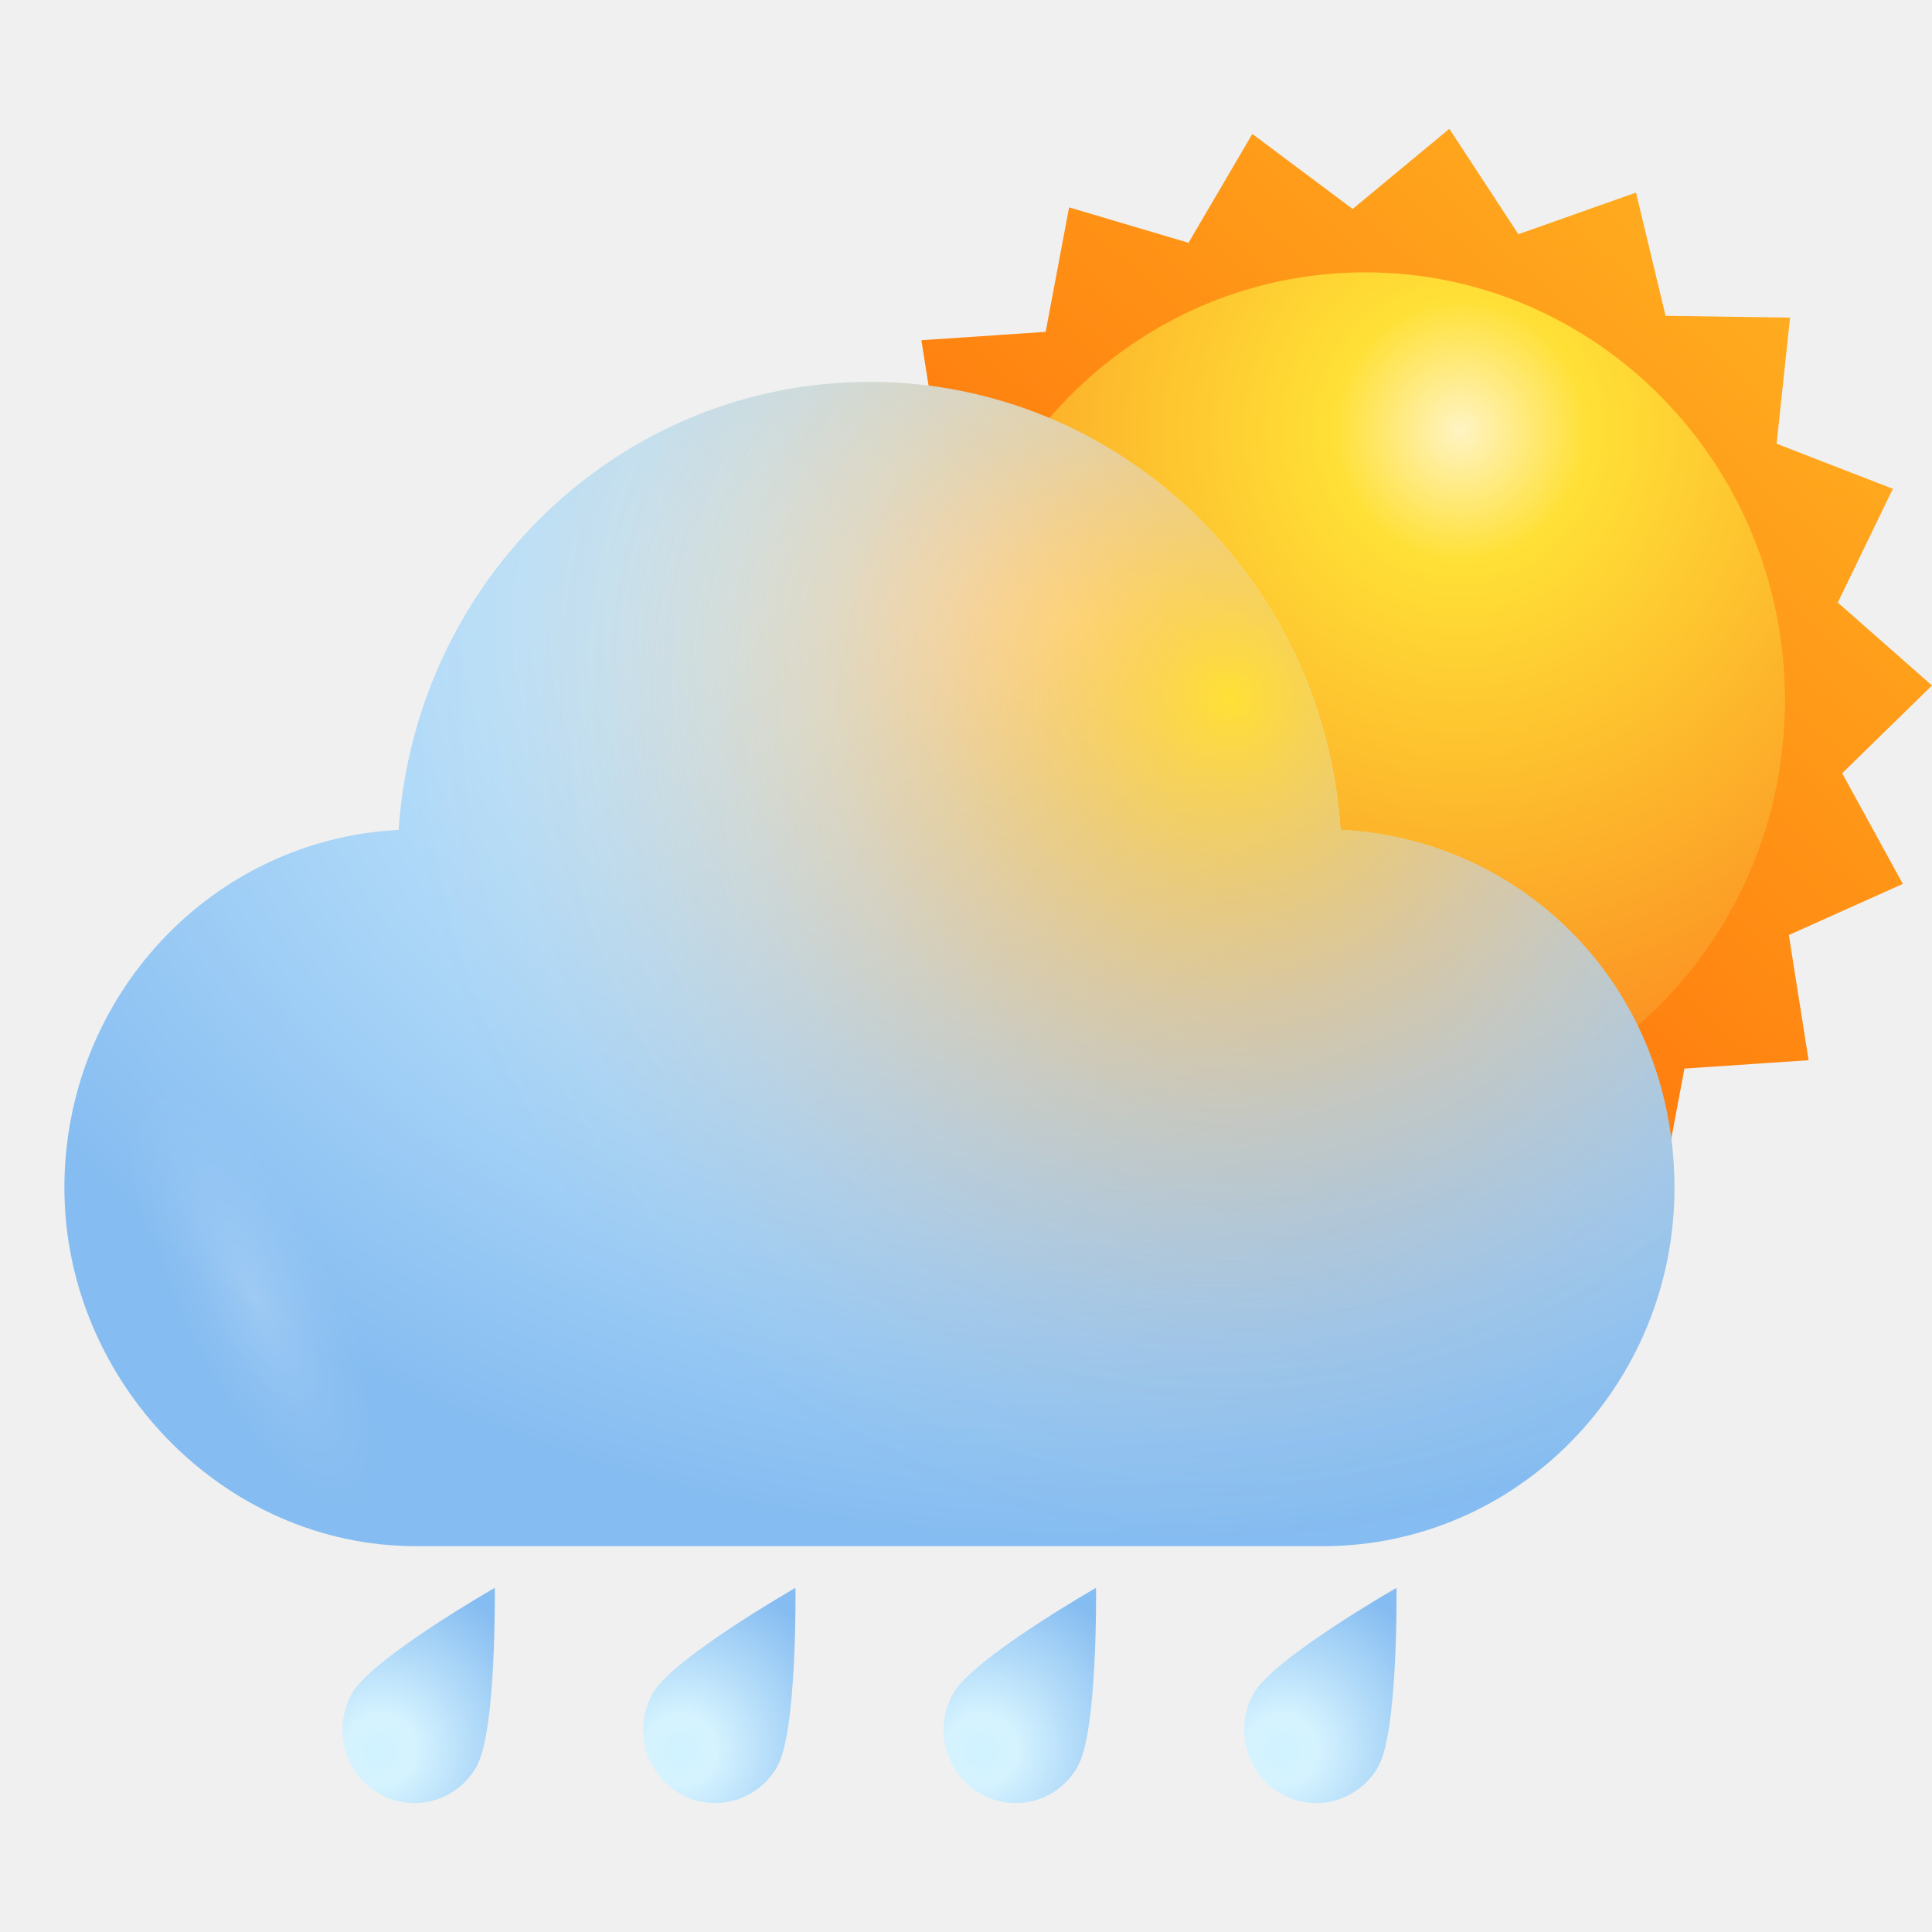
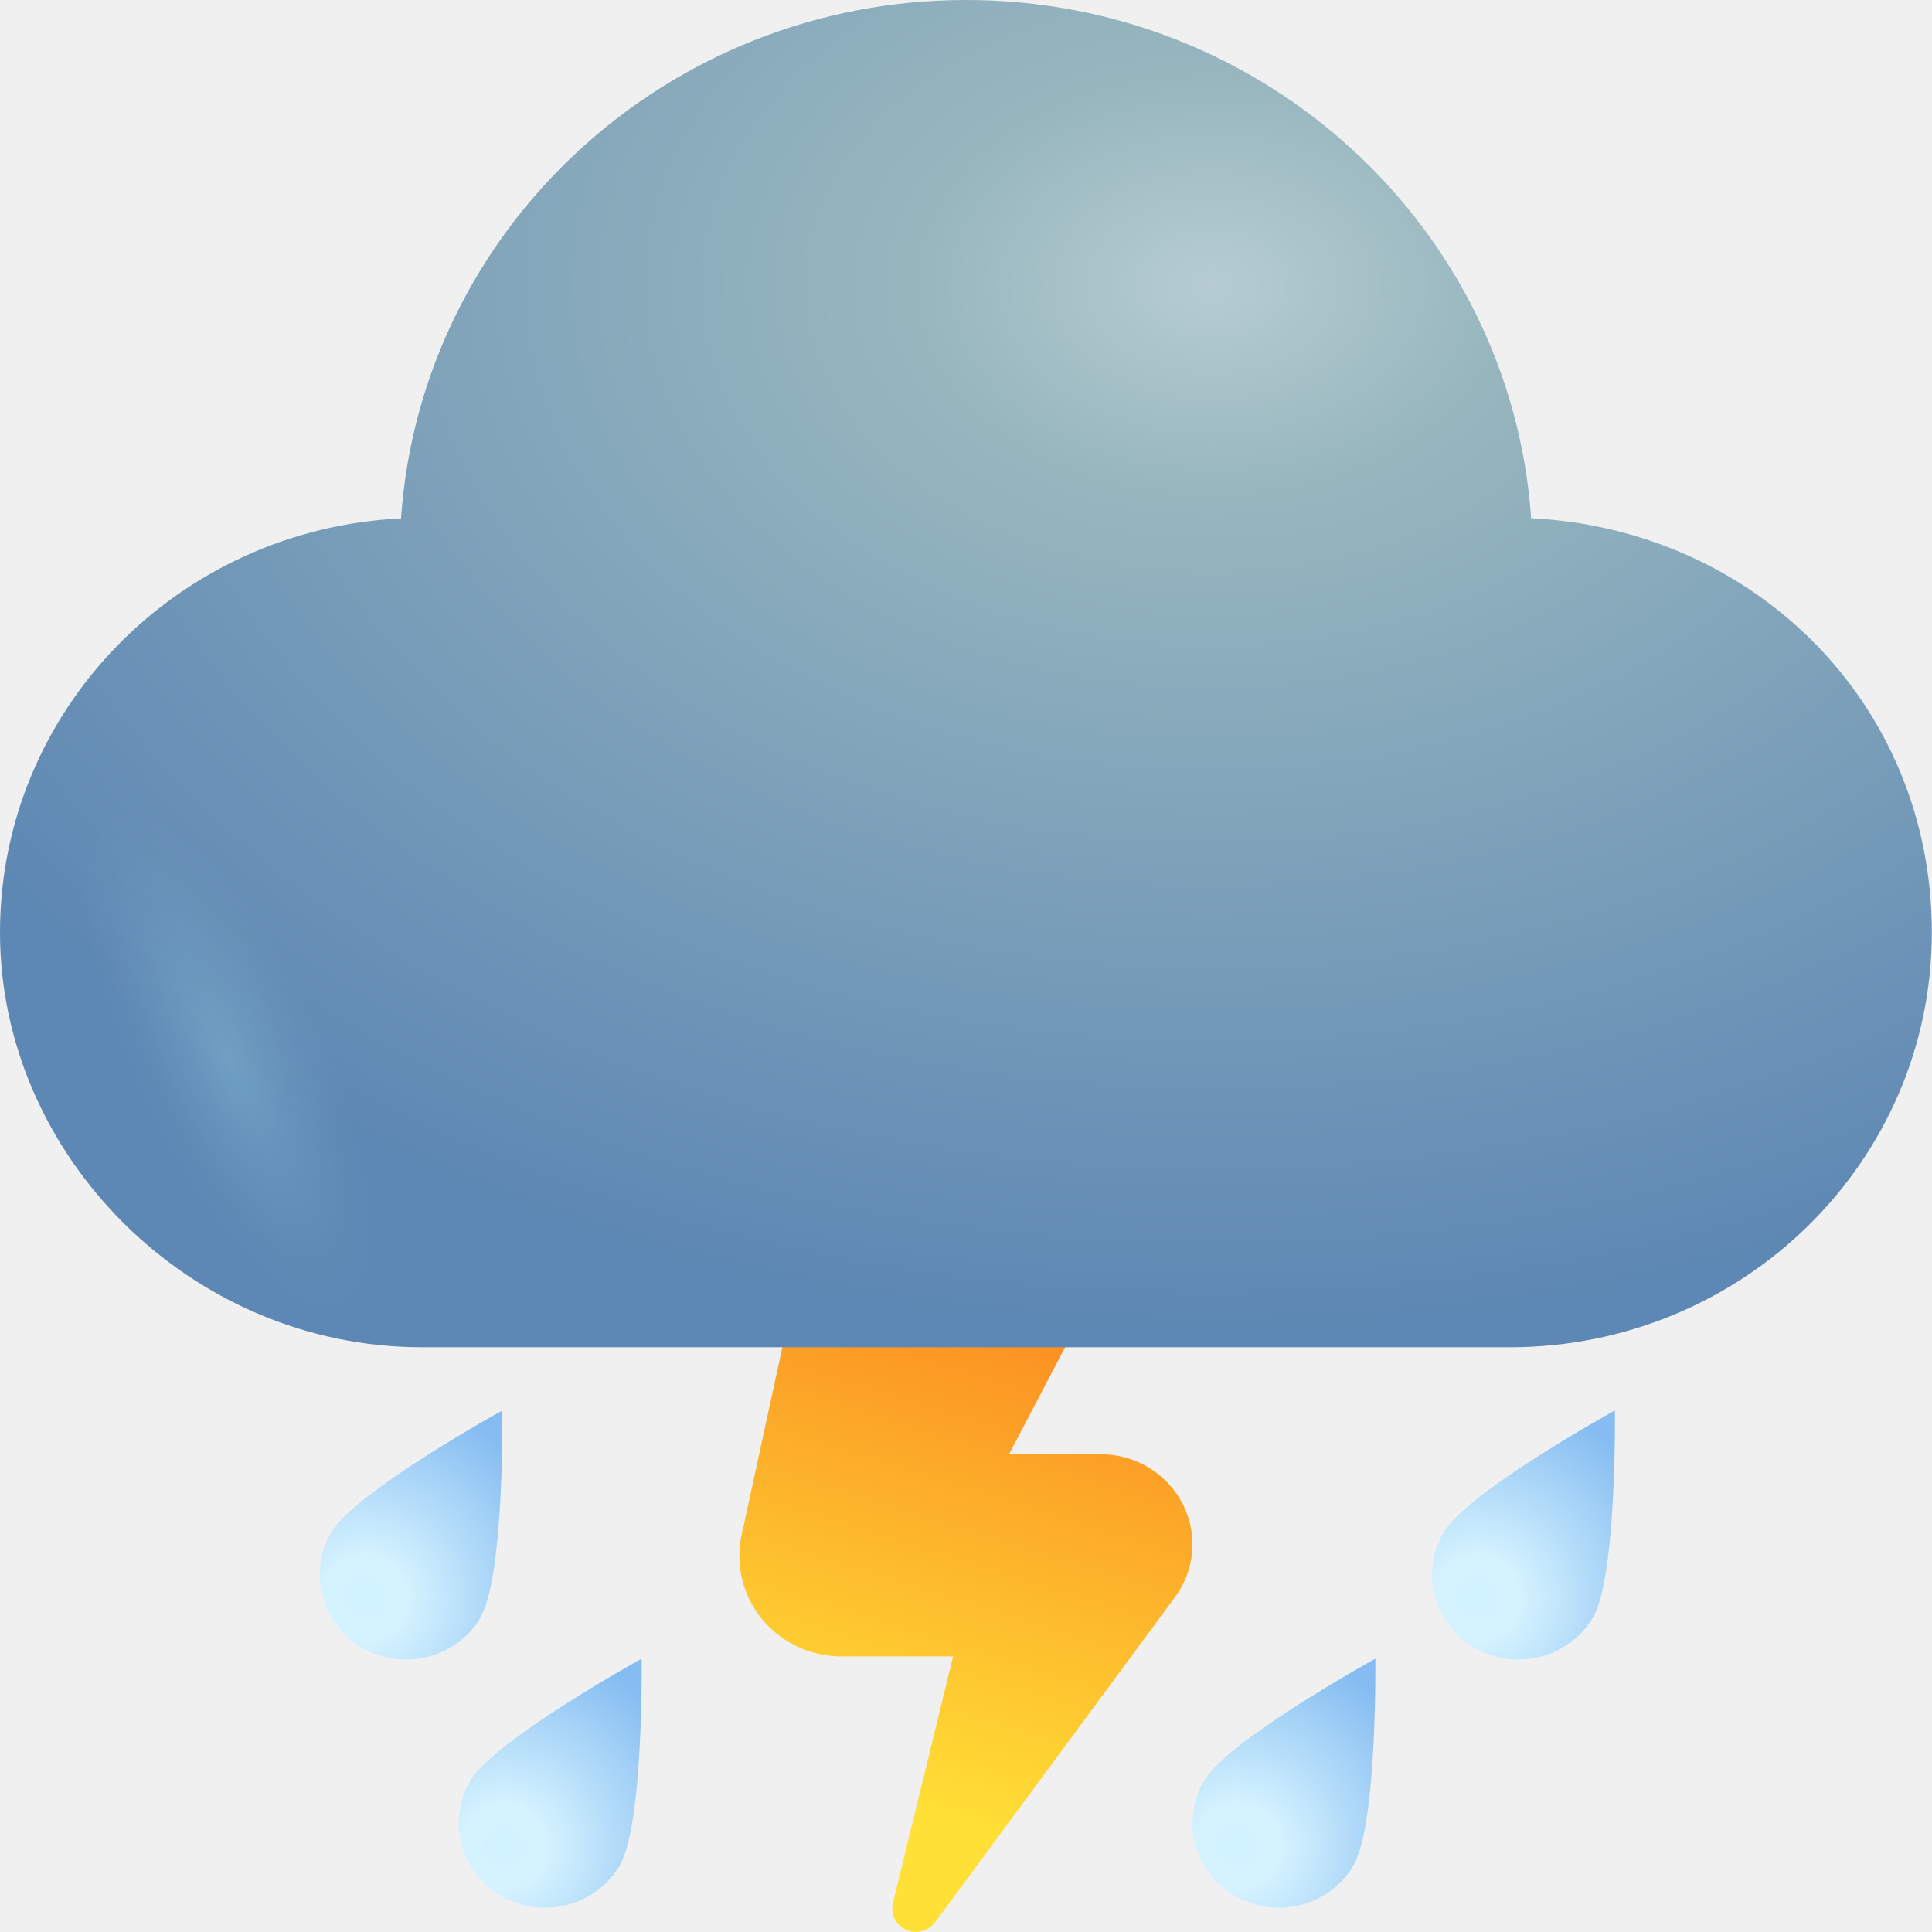
<svg xmlns="http://www.w3.org/2000/svg" width="30" height="30" viewBox="0 0 30 30" fill="none">
-   <path d="M28.084 16.463L26.156 16.593L25.792 18.527L23.938 17.976L22.948 19.669L21.387 18.505L19.888 19.746L18.816 18.109L16.989 18.756L16.53 16.845L14.597 16.814L14.806 14.856L13.001 14.156L13.856 12.389L12.393 11.103L13.789 9.739L12.847 8.021L14.616 7.228L14.307 5.283L16.237 5.153L16.601 3.22L18.455 3.77L19.446 2.08L21.004 3.245L22.505 2L23.577 3.637L25.404 2.99L25.863 4.904L27.796 4.932L27.587 6.89L29.392 7.59L28.537 9.357L30 10.644L28.605 12.007L29.547 13.725L27.777 14.519L28.084 16.463Z" fill="url(#paint0_linear_10_50)" />
-   <path d="M14.676 10.873C14.676 14.544 17.594 17.517 21.197 17.517C24.799 17.517 27.717 14.544 27.717 10.873C27.717 7.203 24.799 4.229 21.197 4.229C17.594 4.229 14.676 7.206 14.676 10.873Z" fill="url(#paint1_radial_10_50)" />
-   <path style="mix-blend-mode:overlay" d="M22.19 10.19C20.529 8.818 19.88 6.727 20.741 5.521C21.601 4.315 23.648 4.451 25.309 5.823C26.971 7.194 27.617 9.286 26.756 10.492C25.896 11.7 23.849 11.562 22.19 10.19Z" fill="url(#paint2_radial_10_50)" />
-   <path style="mix-blend-mode:overlay" opacity="0.4" d="M15.434 12.342C15.653 11.606 16.772 11.91 17.934 13.022C19.093 14.134 19.856 15.628 19.636 16.364C19.416 17.099 18.297 16.795 17.136 15.683C15.976 14.571 15.214 13.075 15.434 12.342Z" fill="url(#paint3_radial_10_50)" />
-   <path d="M20.817 12.887C20.556 9.001 17.383 5.93 13.503 5.93C9.624 5.93 6.451 9.001 6.19 12.887C3.299 13.031 1 15.465 1 18.444C1 21.422 3.446 24.009 6.462 24.009H20.54C23.556 24.009 26.001 21.517 26.001 18.444C26.001 15.371 23.702 13.031 20.814 12.884L20.817 12.887Z" fill="url(#paint4_radial_10_50)" />
-   <path d="M20.817 12.887C20.556 9.001 17.383 5.93 13.503 5.93C9.624 5.93 6.451 9.001 6.19 12.887C3.299 13.031 1 15.465 1 18.444C1 21.422 3.446 24.009 6.462 24.009H20.54C23.556 24.009 26.001 21.517 26.001 18.444C26.001 15.371 23.702 13.031 20.814 12.884L20.817 12.887Z" fill="url(#paint5_radial_10_50)" />
-   <path style="mix-blend-mode:overlay" d="M13.504 13.578C11.446 11.877 10.645 9.291 11.709 7.797C12.776 6.304 15.309 6.473 17.364 8.171C19.419 9.869 20.222 12.461 19.155 13.952C18.088 15.445 15.556 15.277 13.501 13.578H13.504Z" fill="url(#paint6_radial_10_50)" />
-   <path style="mix-blend-mode:overlay" opacity="0.4" d="M20.855 18.601C19.239 17.265 18.607 15.232 19.446 14.057C20.285 12.884 22.274 13.014 23.89 14.35C25.505 15.686 26.134 17.722 25.298 18.895C24.46 20.07 22.47 19.937 20.855 18.601Z" fill="url(#paint7_radial_10_50)" />
-   <path style="mix-blend-mode:overlay" opacity="0.2" d="M4.906 18.789C3.715 16.895 2.327 15.982 1.809 16.751C1.293 17.52 1.839 19.68 3.03 21.575C4.225 23.469 5.609 24.382 6.128 23.616C6.646 22.844 6.098 20.687 4.906 18.789Z" fill="url(#paint8_radial_10_50)" />
-   <path d="M7.401 27.43C7.092 27.975 6.41 28.16 5.875 27.845C5.341 27.532 5.159 26.835 5.468 26.291C5.778 25.746 7.683 24.656 7.683 24.656C7.683 24.656 7.71 26.883 7.401 27.427V27.43Z" fill="url(#paint9_radial_10_50)" />
-   <path style="mix-blend-mode:overlay" d="M5.501 27.242C5.327 26.78 5.433 26.296 5.737 26.161C6.041 26.022 6.426 26.285 6.598 26.747C6.771 27.206 6.665 27.693 6.361 27.828C6.057 27.967 5.672 27.704 5.501 27.242Z" fill="url(#paint10_radial_10_50)" />
-   <path d="M12.07 27.43C11.761 27.975 11.079 28.16 10.544 27.845C10.01 27.532 9.828 26.835 10.137 26.291C10.447 25.746 12.352 24.656 12.352 24.656C12.352 24.656 12.38 26.883 12.07 27.427V27.43Z" fill="url(#paint11_radial_10_50)" />
-   <path style="mix-blend-mode:overlay" d="M10.167 27.242C9.993 26.78 10.099 26.296 10.403 26.161C10.707 26.022 11.093 26.285 11.264 26.747C11.438 27.206 11.332 27.693 11.03 27.828C10.726 27.967 10.341 27.704 10.17 27.242H10.167Z" fill="url(#paint12_radial_10_50)" />
-   <path d="M16.736 27.43C16.427 27.975 15.746 28.16 15.211 27.845C14.676 27.532 14.494 26.835 14.804 26.291C15.113 25.746 17.019 24.656 17.019 24.656C17.019 24.656 17.046 26.883 16.736 27.427V27.43Z" fill="url(#paint13_radial_10_50)" />
-   <path style="mix-blend-mode:overlay" d="M14.836 27.242C14.662 26.78 14.768 26.296 15.072 26.161C15.377 26.022 15.762 26.285 15.933 26.747C16.107 27.206 16.001 27.693 15.7 27.828C15.396 27.967 15.01 27.704 14.839 27.242H14.836Z" fill="url(#paint14_radial_10_50)" />
-   <path d="M21.403 27.43C21.093 27.975 20.412 28.16 19.877 27.845C19.343 27.532 19.161 26.835 19.47 26.291C19.779 25.746 21.685 24.656 21.685 24.656C21.685 24.656 21.712 26.883 21.403 27.427V27.43Z" fill="url(#paint15_radial_10_50)" />
-   <path style="mix-blend-mode:overlay" d="M19.503 27.242C19.329 26.78 19.435 26.296 19.739 26.161C20.043 26.022 20.428 26.285 20.599 26.747C20.773 27.206 20.667 27.693 20.363 27.828C20.059 27.967 19.674 27.704 19.503 27.242Z" fill="url(#paint16_radial_10_50)" />
+   <g clip-path="url(#clip0_10_8)">
+     <path d="M17.089 22.581H15.669L18.011 18.11C18.112 17.914 18.194 17.693 18.242 17.469C18.542 16.08 17.643 14.717 16.23 14.419C14.816 14.125 13.428 15.008 13.129 16.397L11.562 23.624L11.513 23.845C11.491 23.948 11.481 24.053 11.481 24.162C11.481 25.023 12.191 25.721 13.067 25.721H14.8L13.865 29.552C13.832 29.689 13.881 29.84 14.005 29.93C14.171 30.048 14.399 30.01 14.52 29.85L18.242 24.805C18.412 24.575 18.516 24.29 18.516 23.983C18.516 23.208 17.878 22.581 17.089 22.581Z" fill="url(#paint0_linear_10_8)" />
+     <path d="M23.776 8.05C23.463 3.553 19.656 0 15.002 0C10.347 0 6.54 3.553 6.227 8.05C2.759 8.216 0 11.033 0 14.48C0 17.927 2.935 20.92 6.553 20.92H23.444C27.062 20.92 29.997 18.036 29.997 14.48C29.997 10.924 27.238 8.216 23.769 8.047L23.776 8.05Z" fill="url(#paint1_radial_10_8)" />
+     <path style="mix-blend-mode:overlay" opacity="0.6" d="M15.617 8.85C13.148 6.881 12.188 3.889 13.464 2.16C14.744 0.432 17.783 0.627 20.252 2.593C22.717 4.558 23.681 7.557 22.401 9.282C21.121 11.01 18.083 10.818 15.617 8.85Z" fill="url(#paint2_radial_10_8)" />
+     <path style="mix-blend-mode:overlay" opacity="0.4" d="M23.822 14.662C21.884 13.116 21.125 10.764 22.131 9.404C23.137 8.047 25.525 8.197 27.463 9.743C29.401 11.289 30.16 13.645 29.153 15.002C28.147 16.362 25.759 16.208 23.822 14.662Z" fill="url(#paint3_radial_10_8)" />
+     <path style="mix-blend-mode:overlay" opacity="0.2" d="M4.687 14.88C3.257 12.684 1.593 11.631 0.971 12.521C0.352 13.411 1.006 15.911 2.436 18.103C3.869 20.296 5.53 21.352 6.152 20.462C6.774 19.572 6.117 17.072 4.687 14.88Z" fill="url(#paint4_radial_10_8)" />
+     <path d="M7.465 25.113C7.097 25.74 6.276 25.957 5.635 25.593C4.993 25.231 4.775 24.424 5.143 23.794C5.514 23.163 7.8 21.902 7.8 21.902C7.8 21.902 7.833 24.479 7.462 25.109L7.465 25.113Z" fill="url(#paint5_radial_10_8)" />
+     <path style="mix-blend-mode:overlay" d="M5.185 24.895C4.977 24.364 5.104 23.8 5.468 23.643C5.833 23.483 6.296 23.788 6.501 24.322C6.709 24.857 6.582 25.417 6.218 25.573C5.853 25.733 5.39 25.429 5.185 24.895Z" fill="url(#paint6_radial_10_8)" />
+     <path d="M9.624 28.966C9.253 29.593 8.436 29.811 7.794 29.446C7.152 29.085 6.934 28.278 7.305 27.648C7.677 27.017 9.963 25.756 9.963 25.756C9.963 25.756 9.996 28.332 9.624 28.963V28.966Z" fill="url(#paint7_radial_10_8)" />
+     <path style="mix-blend-mode:overlay" d="M7.344 28.748C7.136 28.217 7.263 27.654 7.628 27.497C7.993 27.337 8.455 27.641 8.66 28.176C8.869 28.71 8.742 29.27 8.38 29.427C8.015 29.587 7.553 29.283 7.348 28.748H7.344Z" fill="url(#paint8_radial_10_8)" />
+     <path d="M24.737 25.113C24.369 25.74 23.548 25.957 22.906 25.593C22.265 25.231 22.047 24.424 22.418 23.794C22.786 23.163 25.076 21.902 25.076 21.902C25.076 21.902 25.108 24.479 24.737 25.109V25.113Z" fill="url(#paint9_radial_10_8)" />
+     <path style="mix-blend-mode:overlay" d="M22.457 24.895C22.248 24.364 22.375 23.8 22.74 23.643C23.105 23.483 23.567 23.788 23.773 24.322C23.981 24.857 23.854 25.417 23.489 25.573C23.125 25.733 22.662 25.429 22.457 24.895Z" fill="url(#paint10_radial_10_8)" />
+     <path d="M21.017 28.966C20.649 29.593 19.828 29.811 19.187 29.446C18.545 29.085 18.327 28.278 18.698 27.648C19.07 27.017 21.356 25.756 21.356 25.756C21.356 25.756 21.389 28.332 21.017 28.963V28.966Z" fill="url(#paint11_radial_10_8)" />
+     <path style="mix-blend-mode:overlay" d="M18.737 28.748C18.529 28.217 18.656 27.654 19.021 27.497C19.386 27.337 19.848 27.641 20.053 28.176C20.262 28.71 20.135 29.27 19.77 29.427C19.405 29.587 18.943 29.283 18.737 28.748Z" fill="url(#paint12_radial_10_8)" />
+   </g>
  <defs>
-     <linearGradient id="paint0_linear_10_50" x1="29.224" y1="1.734" x2="13.428" y2="19.057" gradientUnits="userSpaceOnUse">
-       <stop stop-color="#FFBA24" />
-       <stop offset="1" stop-color="#FF5500" />
-     </linearGradient>
-     <radialGradient id="paint1_radial_10_50" cx="0" cy="0" r="1" gradientUnits="userSpaceOnUse" gradientTransform="translate(22.6869 6.70767) rotate(-180) scale(12.3785 12.6128)">
-       <stop stop-color="#FFF4C3" />
+     <linearGradient id="paint0_linear_10_8" x1="12.761" y1="29.753" x2="16.399" y2="18.102" gradientUnits="userSpaceOnUse">
      <stop offset="0.16" stop-color="#FFE036" />
      <stop offset="1" stop-color="#FA761C" />
+     </linearGradient>
+     <radialGradient id="paint1_radial_10_8" cx="0" cy="0" r="1" gradientUnits="userSpaceOnUse" gradientTransform="translate(18.783 4.41073) rotate(-180) scale(22.8835 16.4162)">
+       <stop stop-color="#B6CCD2" />
+       <stop offset="0.2" stop-color="#97B6BE" />
+       <stop offset="1" stop-color="#5D87B4" />
    </radialGradient>
-     <radialGradient id="paint2_radial_10_50" cx="0" cy="0" r="1" gradientUnits="userSpaceOnUse" gradientTransform="translate(54.706 -36.1959) rotate(125.521) scale(2.68816 3.88693)">
+     <radialGradient id="paint2_radial_10_8" cx="0" cy="0" r="1" gradientUnits="userSpaceOnUse" gradientTransform="translate(56.6999 -47.7086) rotate(126.506) scale(3.90503 5.70984)">
      <stop stop-color="white" />
      <stop offset="0.1" stop-color="white" stop-opacity="0.85" />
      <stop offset="0.29" stop-color="white" stop-opacity="0.59" />
      <stop offset="0.47" stop-color="white" stop-opacity="0.38" />
      <stop offset="0.63" stop-color="white" stop-opacity="0.22" />
      <stop offset="0.78" stop-color="white" stop-opacity="0.1" />
      <stop offset="0.91" stop-color="white" stop-opacity="0.03" />
      <stop offset="1" stop-color="white" stop-opacity="0" />
    </radialGradient>
-     <radialGradient id="paint3_radial_10_50" cx="0" cy="0" r="1" gradientUnits="userSpaceOnUse" gradientTransform="translate(190.235 182.418) rotate(-136.254) scale(2.91024 1.23039)">
+     <radialGradient id="paint3_radial_10_8" cx="0" cy="0" r="1" gradientUnits="userSpaceOnUse" gradientTransform="translate(64.7151 -41.6513) rotate(126.506) scale(3.06692 4.48438)">
      <stop stop-color="white" />
      <stop offset="0.1" stop-color="white" stop-opacity="0.85" />
      <stop offset="0.29" stop-color="white" stop-opacity="0.59" />
      <stop offset="0.47" stop-color="white" stop-opacity="0.38" />
      <stop offset="0.63" stop-color="white" stop-opacity="0.22" />
      <stop offset="0.78" stop-color="white" stop-opacity="0.1" />
      <stop offset="0.91" stop-color="white" stop-opacity="0.03" />
      <stop offset="1" stop-color="white" stop-opacity="0" />
    </radialGradient>
-     <radialGradient id="paint4_radial_10_50" cx="0" cy="0" r="1" gradientUnits="userSpaceOnUse" gradientTransform="translate(16.6551 9.74393) rotate(-180) scale(19.0727 14.1865)">
-       <stop stop-color="white" />
-       <stop offset="0.2" stop-color="#D5F3FF" />
-       <stop offset="1" stop-color="#85BCF1" />
-     </radialGradient>
-     <radialGradient id="paint5_radial_10_50" cx="0" cy="0" r="1" gradientUnits="userSpaceOnUse" gradientTransform="translate(19.1118 10.8455) scale(16.749 17.066)">
-       <stop stop-color="#FFE036" />
-       <stop offset="0.08" stop-color="#FECB30" stop-opacity="0.81" />
-       <stop offset="0.18" stop-color="#FCB52B" stop-opacity="0.6" />
-       <stop offset="0.28" stop-color="#FCA126" stop-opacity="0.41" />
-       <stop offset="0.38" stop-color="#FB9122" stop-opacity="0.26" />
-       <stop offset="0.48" stop-color="#FA851F" stop-opacity="0.15" />
-       <stop offset="0.58" stop-color="#FA7C1D" stop-opacity="0.07" />
-       <stop offset="0.68" stop-color="#FA771C" stop-opacity="0.02" />
-       <stop offset="0.77" stop-color="#FA761C" stop-opacity="0" />
-     </radialGradient>
-     <radialGradient id="paint6_radial_10_50" cx="0" cy="0" r="1" gradientUnits="userSpaceOnUse" gradientTransform="translate(46.2215 -33.0933) rotate(125.521) scale(3.33269 4.81888)">
+     <radialGradient id="paint4_radial_10_8" cx="0" cy="0" r="1" gradientUnits="userSpaceOnUse" gradientTransform="translate(3.55942 16.4775) rotate(-25.3217) scale(1.58102 4.55061)">
      <stop stop-color="white" />
      <stop offset="0.1" stop-color="white" stop-opacity="0.85" />
      <stop offset="0.29" stop-color="white" stop-opacity="0.59" />
      <stop offset="0.47" stop-color="white" stop-opacity="0.38" />
      <stop offset="0.63" stop-color="white" stop-opacity="0.22" />
      <stop offset="0.78" stop-color="white" stop-opacity="0.1" />
      <stop offset="0.91" stop-color="white" stop-opacity="0.03" />
      <stop offset="1" stop-color="white" stop-opacity="0" />
    </radialGradient>
-     <radialGradient id="paint7_radial_10_50" cx="0" cy="0" r="1" gradientUnits="userSpaceOnUse" gradientTransform="translate(53.4316 -27.877) rotate(125.521) scale(2.61742 3.78464)">
+     <radialGradient id="paint5_radial_10_8" cx="0" cy="0" r="1" gradientUnits="userSpaceOnUse" gradientTransform="translate(5.67017 24.8112) rotate(29.5693) scale(3.20732 3.17912)">
+       <stop stop-color="#D0F2FF" />
+       <stop offset="0.2" stop-color="#D5F3FF" />
+       <stop offset="1" stop-color="#85BCF1" />
+     </radialGradient>
+     <radialGradient id="paint6_radial_10_8" cx="0" cy="0" r="1" gradientUnits="userSpaceOnUse" gradientTransform="translate(60.2199 0.227527) rotate(156.409) scale(0.719866 1.03483)">
      <stop stop-color="white" />
      <stop offset="0.1" stop-color="white" stop-opacity="0.85" />
      <stop offset="0.29" stop-color="white" stop-opacity="0.59" />
      <stop offset="0.47" stop-color="white" stop-opacity="0.38" />
      <stop offset="0.63" stop-color="white" stop-opacity="0.22" />
      <stop offset="0.78" stop-color="white" stop-opacity="0.1" />
      <stop offset="0.91" stop-color="white" stop-opacity="0.03" />
      <stop offset="1" stop-color="white" stop-opacity="0" />
    </radialGradient>
-     <radialGradient id="paint8_radial_10_50" cx="0" cy="0" r="1" gradientUnits="userSpaceOnUse" gradientTransform="translate(3.96116 20.1676) rotate(-26.1322) scale(1.32675 3.90582)">
+     <radialGradient id="paint7_radial_10_8" cx="0" cy="0" r="1" gradientUnits="userSpaceOnUse" gradientTransform="translate(7.82767 28.6668) rotate(29.5693) scale(3.20732 3.17912)">
+       <stop stop-color="#D0F2FF" />
+       <stop offset="0.2" stop-color="#D5F3FF" />
+       <stop offset="1" stop-color="#85BCF1" />
+     </radialGradient>
+     <radialGradient id="paint8_radial_10_8" cx="0" cy="0" r="1" gradientUnits="userSpaceOnUse" gradientTransform="translate(62.5947 3.99136) rotate(156.409) scale(0.719866 1.03483)">
      <stop stop-color="white" />
      <stop offset="0.1" stop-color="white" stop-opacity="0.85" />
      <stop offset="0.29" stop-color="white" stop-opacity="0.59" />
      <stop offset="0.47" stop-color="white" stop-opacity="0.38" />
      <stop offset="0.63" stop-color="white" stop-opacity="0.22" />
      <stop offset="0.78" stop-color="white" stop-opacity="0.1" />
      <stop offset="0.91" stop-color="white" stop-opacity="0.03" />
      <stop offset="1" stop-color="white" stop-opacity="0" />
    </radialGradient>
-     <radialGradient id="paint9_radial_10_50" cx="0" cy="0" r="1" gradientUnits="userSpaceOnUse" gradientTransform="translate(5.90558 27.1732) rotate(30.4672) scale(2.69752 2.72256)">
+     <radialGradient id="paint9_radial_10_8" cx="0" cy="0" r="1" gradientUnits="userSpaceOnUse" gradientTransform="translate(22.9396 24.8117) rotate(29.5693) scale(3.20732 3.17912)">
      <stop stop-color="#D0F2FF" />
      <stop offset="0.2" stop-color="#D5F3FF" />
      <stop offset="1" stop-color="#85BCF1" />
    </radialGradient>
-     <radialGradient id="paint10_radial_10_50" cx="0" cy="0" r="1" gradientUnits="userSpaceOnUse" gradientTransform="translate(52.2214 5.49934) rotate(155.639) scale(0.603582 0.888949)">
+     <radialGradient id="paint10_radial_10_8" cx="0" cy="0" r="1" gradientUnits="userSpaceOnUse" gradientTransform="translate(77.8574 0.0652055) rotate(156.409) scale(0.719866 1.03483)">
      <stop stop-color="white" />
      <stop offset="0.1" stop-color="white" stop-opacity="0.85" />
      <stop offset="0.29" stop-color="white" stop-opacity="0.59" />
      <stop offset="0.47" stop-color="white" stop-opacity="0.38" />
      <stop offset="0.63" stop-color="white" stop-opacity="0.22" />
      <stop offset="0.78" stop-color="white" stop-opacity="0.1" />
      <stop offset="0.91" stop-color="white" stop-opacity="0.03" />
      <stop offset="1" stop-color="white" stop-opacity="0" />
    </radialGradient>
-     <radialGradient id="paint11_radial_10_50" cx="0" cy="0" r="1" gradientUnits="userSpaceOnUse" gradientTransform="translate(10.5733 27.1724) rotate(30.4672) scale(2.69752 2.72256)">
+     <radialGradient id="paint11_radial_10_8" cx="0" cy="0" r="1" gradientUnits="userSpaceOnUse" gradientTransform="translate(19.2224 28.6678) rotate(29.5693) scale(3.20732 3.17912)">
      <stop stop-color="#D0F2FF" />
      <stop offset="0.2" stop-color="#D5F3FF" />
      <stop offset="1" stop-color="#85BCF1" />
    </radialGradient>
-     <radialGradient id="paint12_radial_10_50" cx="0" cy="0" r="1" gradientUnits="userSpaceOnUse" gradientTransform="translate(56.9896 5.45559) rotate(155.639) scale(0.603582 0.888949)">
+     <radialGradient id="paint12_radial_10_8" cx="0" cy="0" r="1" gradientUnits="userSpaceOnUse" gradientTransform="translate(74.226 3.88033) rotate(156.409) scale(0.719866 1.03483)">
      <stop stop-color="white" />
      <stop offset="0.1" stop-color="white" stop-opacity="0.85" />
      <stop offset="0.29" stop-color="white" stop-opacity="0.59" />
      <stop offset="0.47" stop-color="white" stop-opacity="0.38" />
      <stop offset="0.63" stop-color="white" stop-opacity="0.22" />
      <stop offset="0.78" stop-color="white" stop-opacity="0.1" />
      <stop offset="0.91" stop-color="white" stop-opacity="0.03" />
      <stop offset="1" stop-color="white" stop-opacity="0" />
    </radialGradient>
-     <radialGradient id="paint13_radial_10_50" cx="0" cy="0" r="1" gradientUnits="userSpaceOnUse" gradientTransform="translate(15.2411 27.1717) rotate(30.4672) scale(2.69752 2.72256)">
-       <stop stop-color="#D0F2FF" />
-       <stop offset="0.2" stop-color="#D5F3FF" />
-       <stop offset="1" stop-color="#85BCF1" />
-     </radialGradient>
-     <radialGradient id="paint14_radial_10_50" cx="0" cy="0" r="1" gradientUnits="userSpaceOnUse" gradientTransform="translate(61.7557 5.40659) rotate(155.639) scale(0.603582 0.888949)">
-       <stop stop-color="white" />
-       <stop offset="0.1" stop-color="white" stop-opacity="0.85" />
-       <stop offset="0.29" stop-color="white" stop-opacity="0.59" />
-       <stop offset="0.47" stop-color="white" stop-opacity="0.38" />
-       <stop offset="0.63" stop-color="white" stop-opacity="0.22" />
-       <stop offset="0.78" stop-color="white" stop-opacity="0.1" />
-       <stop offset="0.91" stop-color="white" stop-opacity="0.03" />
-       <stop offset="1" stop-color="white" stop-opacity="0" />
-     </radialGradient>
-     <radialGradient id="paint15_radial_10_50" cx="0" cy="0" r="1" gradientUnits="userSpaceOnUse" gradientTransform="translate(19.9075 27.1733) rotate(30.4672) scale(2.69752 2.72256)">
-       <stop stop-color="#D0F2FF" />
-       <stop offset="0.2" stop-color="#D5F3FF" />
-       <stop offset="1" stop-color="#85BCF1" />
-     </radialGradient>
-     <radialGradient id="paint16_radial_10_50" cx="0" cy="0" r="1" gradientUnits="userSpaceOnUse" gradientTransform="translate(66.524 5.36285) rotate(155.639) scale(0.603581 0.888949)">
-       <stop stop-color="white" />
-       <stop offset="0.1" stop-color="white" stop-opacity="0.85" />
-       <stop offset="0.29" stop-color="white" stop-opacity="0.59" />
-       <stop offset="0.47" stop-color="white" stop-opacity="0.38" />
-       <stop offset="0.63" stop-color="white" stop-opacity="0.22" />
-       <stop offset="0.78" stop-color="white" stop-opacity="0.1" />
-       <stop offset="0.91" stop-color="white" stop-opacity="0.03" />
-       <stop offset="1" stop-color="white" stop-opacity="0" />
-     </radialGradient>
+     <clipPath id="clip0_10_8">
+       <rect width="30" height="30" fill="white" />
+     </clipPath>
  </defs>
</svg>
